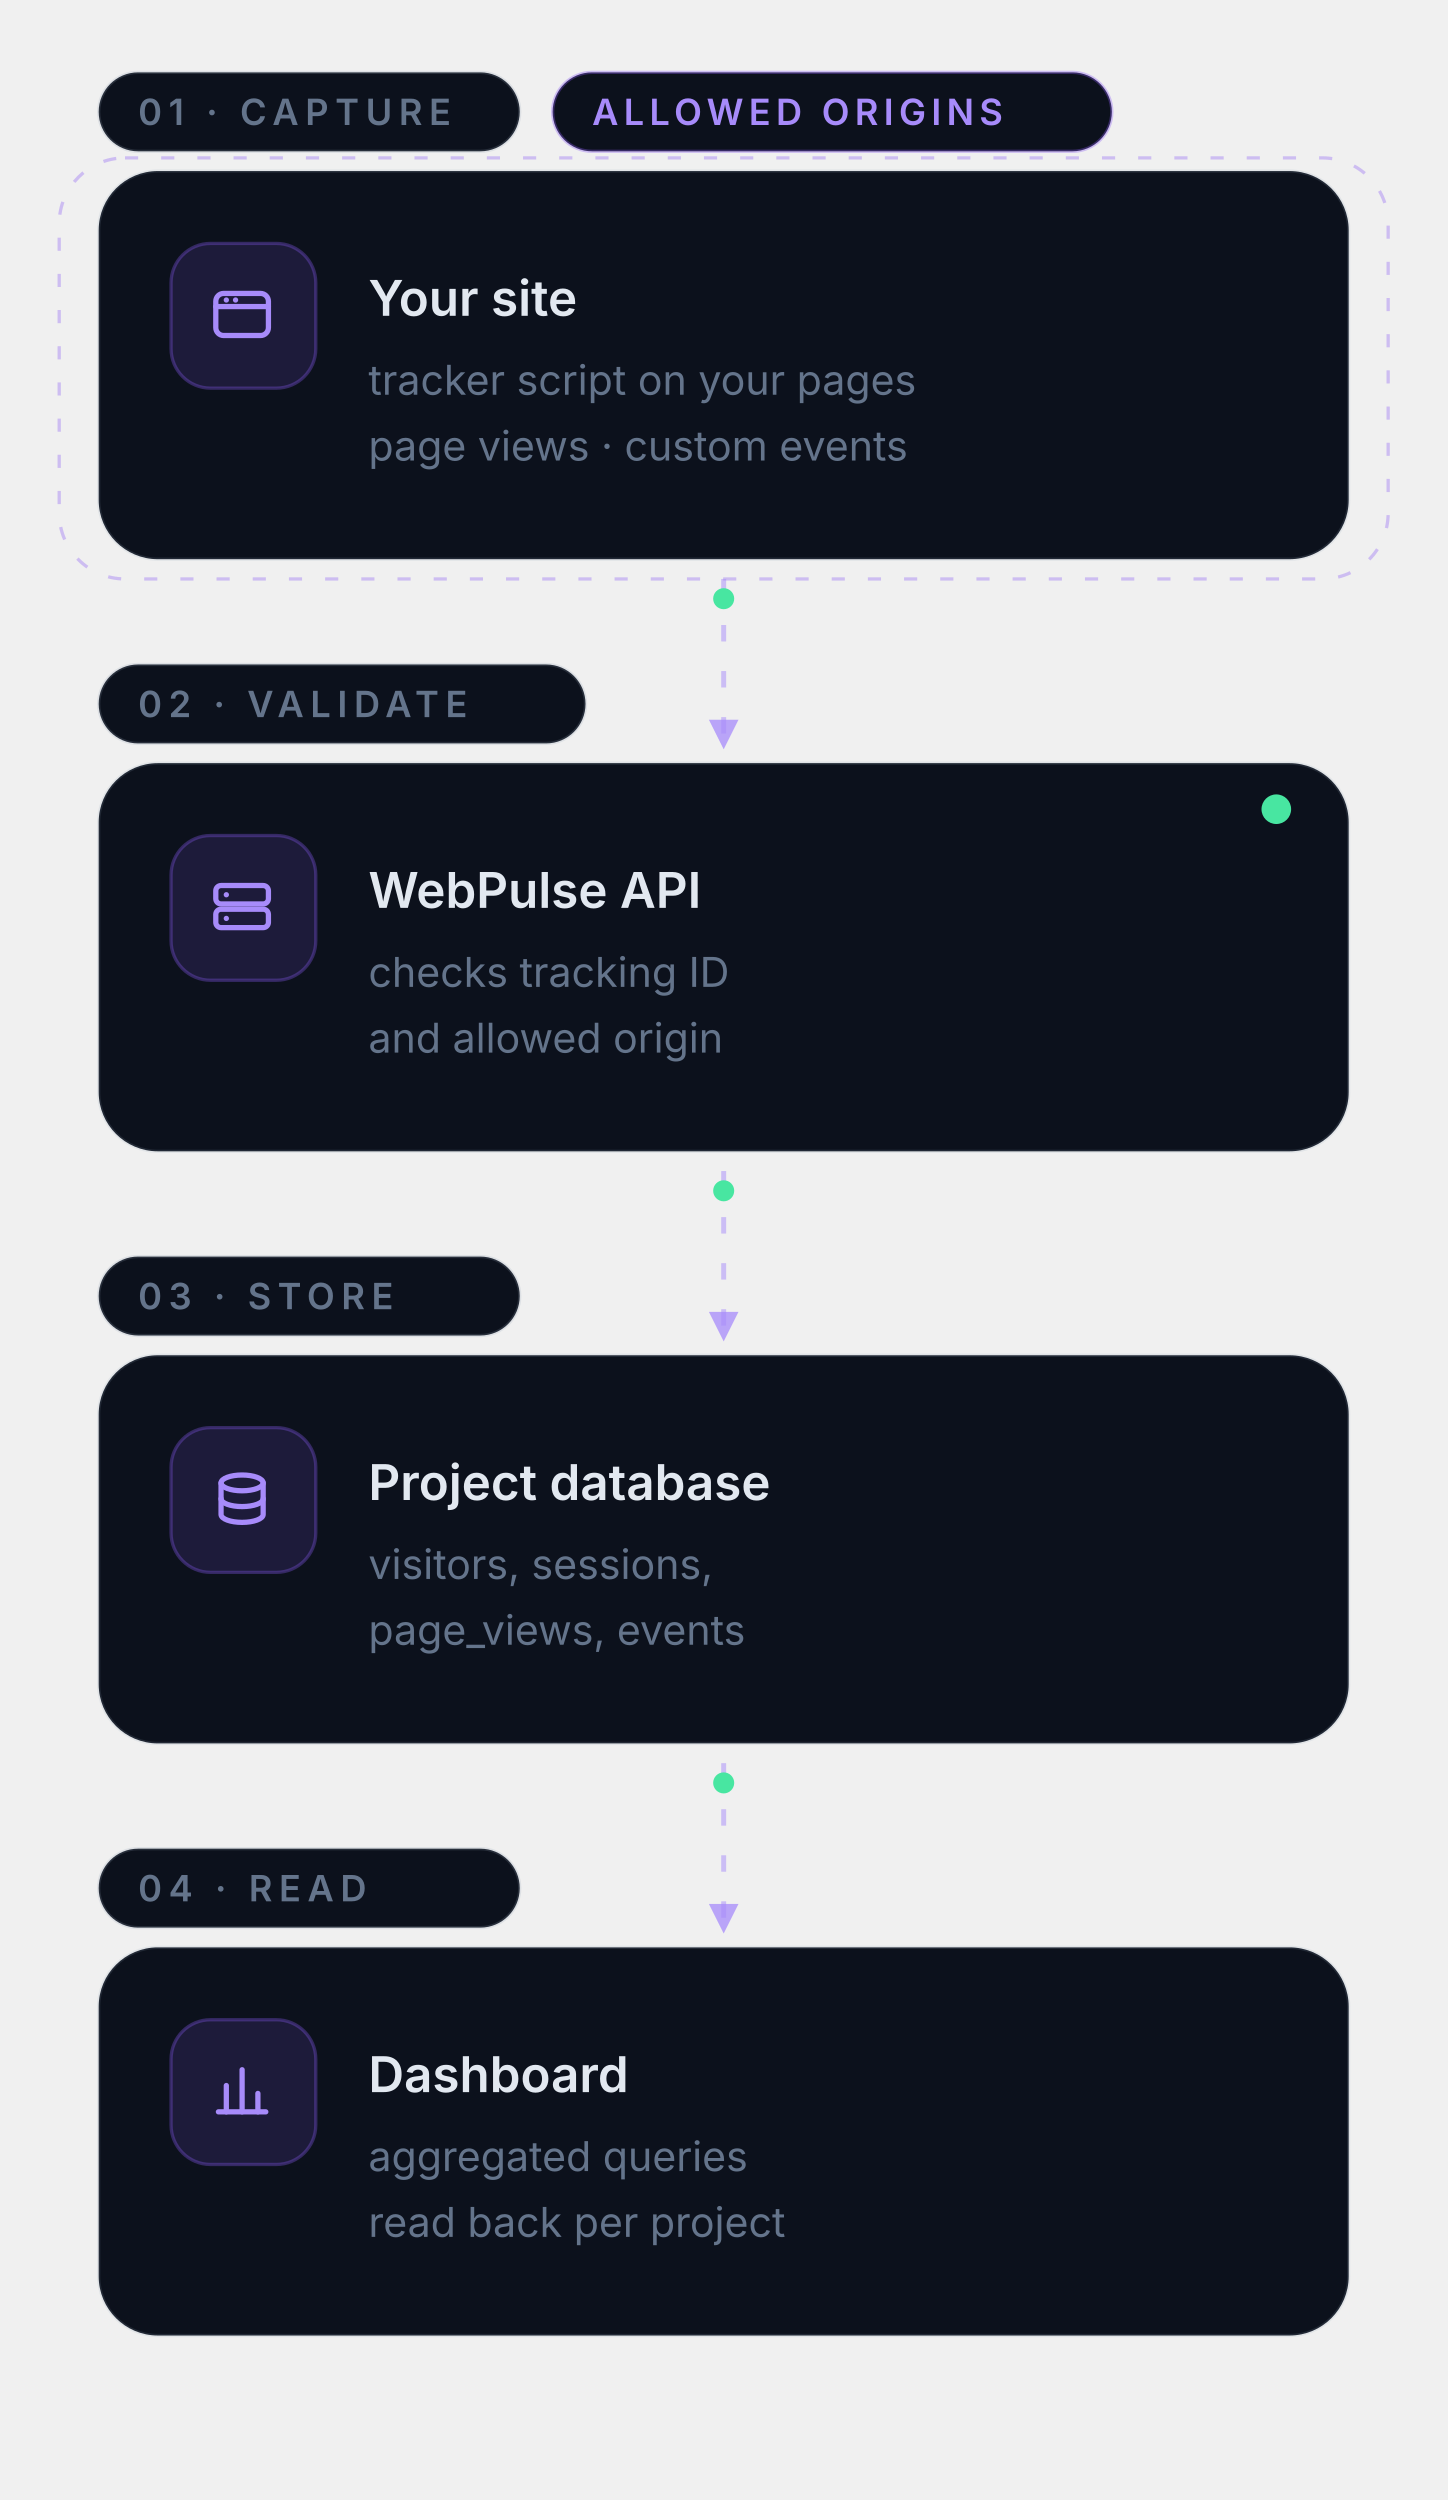
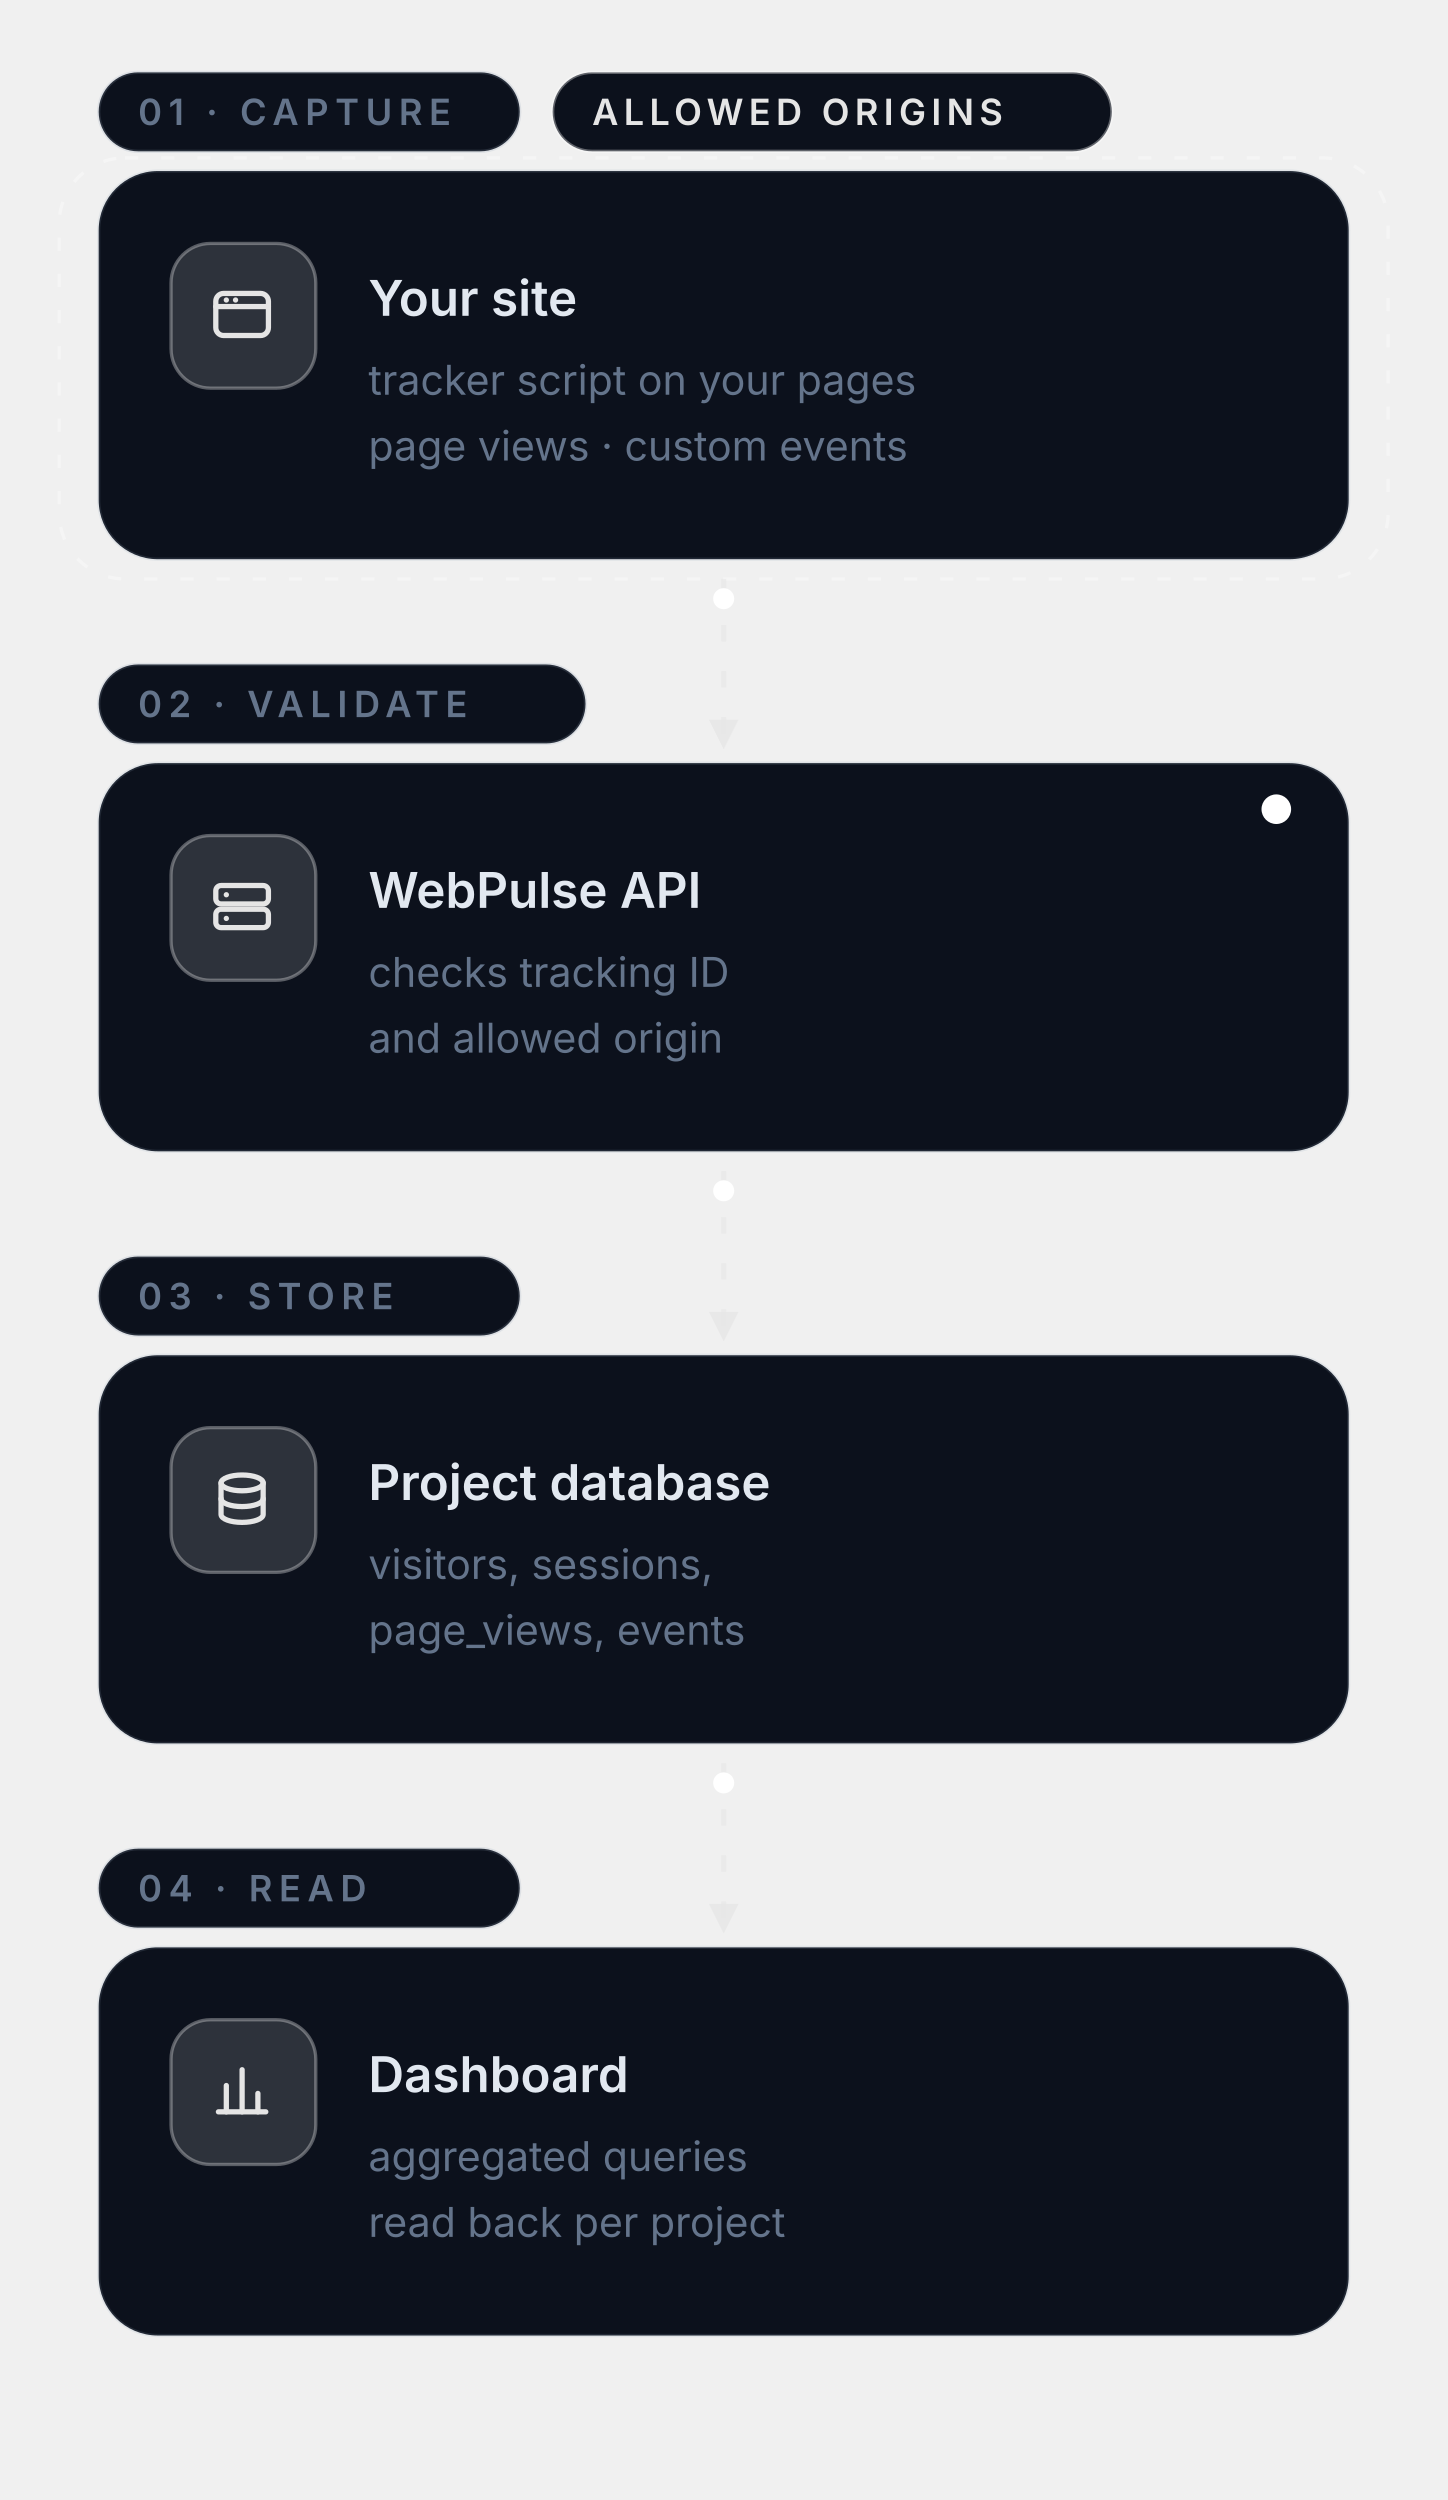
<svg xmlns="http://www.w3.org/2000/svg" viewBox="0 0 440 760" width="440" height="760" fill="none" role="img" aria-labelledby="ammTitle">
  <defs>
    <marker id="ammArrow" viewBox="0 0 10 10" refX="8" refY="5" markerWidth="6" markerHeight="6" orient="auto-start-reverse">
-       <path d="M0 0 10 5 0 10z" fill="#A78BFA" fill-opacity="0.75" />
+       <path d="M0 0 10 5 0 10z" fill="#E5E5E5" fill-opacity="0.75" />
    </marker>
  </defs>
  <style>
    text { font-family: Inter, 'Segoe UI', system-ui, -apple-system, sans-serif; }

    .amm-march { stroke-dasharray: 5 9; animation: ammMarch 1.5s linear infinite; }
    @keyframes ammMarch { to { stroke-dashoffset: -28; } }

    .amm-travel { animation: ammTravel 2s cubic-bezier(0.45, 0.05, 0.55, 0.95) infinite; }
    @keyframes ammTravel {
      0%   { transform: translate(0, 0); opacity: 0; }
      15%  { opacity: 1; }
      85%  { opacity: 1; }
      100% { transform: translate(0, 42px); opacity: 0; }
    }
    .amm-d1 { animation-delay: -0.1s; }
    .amm-d2 { animation-delay: -0.9s; }
    .amm-d3 { animation-delay: -1.5s; }

    .amm-fade { animation: ammFade 0.8s cubic-bezier(0.16, 0.84, 0.44, 1) both; }
    @keyframes ammFade { from { opacity: 0; transform: translateY(10px); } }
    .amm-s1 { animation-delay: 0.05s; }
    .amm-s2 { animation-delay: 0.18s; }
    .amm-s3 { animation-delay: 0.31s; }
    .amm-s4 { animation-delay: 0.44s; }

    .amm-pulse { transform-box: fill-box; transform-origin: center; animation: ammPulse 2.6s ease-in-out infinite; }
    @keyframes ammPulse { 0%, 100% { opacity: 0.6; } 50% { opacity: 1; } }

    @media (prefers-reduced-motion: reduce) {
      .amm-march, .amm-fade, .amm-pulse { animation: none !important; }
      .amm-travel { animation: none !important; opacity: 0 !important; }
    }
  </style>
  <g class="amm-fade amm-s1">
    <rect x="30" y="22" width="128" height="24" rx="12" fill="#0C111C" stroke="#94A3B8" stroke-opacity="0.2" />
    <text x="42" y="38" font-size="11" font-weight="600" letter-spacing="2" fill="#64748B">01 · CAPTURE</text>
-     <rect x="168" y="22" width="170" height="24" rx="12" fill="#0C111C" stroke="#8B5CF6" stroke-opacity="0.34" />
-     <text x="180" y="38" font-size="11" font-weight="600" letter-spacing="1.6" fill="#A78BFA">ALLOWED ORIGINS</text>
-     <rect x="18" y="48" width="404" height="128" rx="20" stroke="#8B5CF6" stroke-opacity="0.34" stroke-dasharray="4 7" />
+     <rect x="168" y="22" width="170" height="24" rx="12" fill="#0C111C" stroke="#FFFFFF" stroke-opacity="0.34" />
+     <text x="180" y="38" font-size="11" font-weight="600" letter-spacing="1.6" fill="#E5E5E5">ALLOWED ORIGINS</text>
+     <rect x="18" y="48" width="404" height="128" rx="20" stroke="#FFFFFF" stroke-opacity="0.34" stroke-dasharray="4 7" />
    <rect x="30" y="52" width="380" height="118" rx="18" fill="#0C111C" stroke="#94A3B8" stroke-opacity="0.16" />
-     <rect x="52" y="74" width="44" height="44" rx="12" fill="#8B5CF6" fill-opacity="0.14" stroke="#8B5CF6" stroke-opacity="0.32" />
-     <g transform="translate(64,86) scale(0.8)" stroke="#A78BFA" stroke-width="2" stroke-linecap="round" stroke-linejoin="round" fill="none">
+     <rect x="52" y="74" width="44" height="44" rx="12" fill="#FFFFFF" fill-opacity="0.14" stroke="#FFFFFF" stroke-opacity="0.32" />
+     <g transform="translate(64,86) scale(0.8)" stroke="#E5E5E5" stroke-width="2" stroke-linecap="round" stroke-linejoin="round" fill="none">
      <rect x="2" y="4" width="20" height="16" rx="3" />
      <path d="M2 9h20" />
      <path d="M6 6.5h.01M9.5 6.5h.01" />
    </g>
    <text x="112" y="96" font-size="15" font-weight="600" fill="#E2E8F0">Your site</text>
    <text x="112" y="120" font-size="12.5" fill="#64748B">tracker script on your pages</text>
    <text x="112" y="140" font-size="12.5" fill="#64748B">page views · custom events</text>
  </g>
-   <g stroke="#A78BFA" stroke-opacity="0.5" stroke-width="1.5" marker-end="url(#ammArrow)">
+   <g stroke="#E5E5E5" stroke-opacity="0.5" stroke-width="1.5" marker-end="url(#ammArrow)">
    <line x1="220" y1="176" x2="220" y2="226" class="amm-march" />
  </g>
-   <g fill="#48E6A1">
+   <g fill="#FFFFFF">
    <circle class="amm-travel amm-d1" cx="220" cy="182" r="3.2" />
  </g>
  <g class="amm-fade amm-s2">
    <rect x="30" y="202" width="148" height="24" rx="12" fill="#0C111C" stroke="#94A3B8" stroke-opacity="0.2" />
    <text x="42" y="218" font-size="11" font-weight="600" letter-spacing="2" fill="#64748B">02 · VALIDATE</text>
    <rect x="30" y="232" width="380" height="118" rx="18" fill="#0C111C" stroke="#94A3B8" stroke-opacity="0.16" />
-     <circle cx="388" cy="246" r="4.5" fill="#48E6A1" class="amm-pulse" />
-     <rect x="52" y="254" width="44" height="44" rx="12" fill="#8B5CF6" fill-opacity="0.14" stroke="#8B5CF6" stroke-opacity="0.32" />
-     <g transform="translate(64,266) scale(0.8)" stroke="#A78BFA" stroke-width="2" stroke-linecap="round" stroke-linejoin="round" fill="none">
+     <circle cx="388" cy="246" r="4.5" fill="#FFFFFF" class="amm-pulse" />
+     <rect x="52" y="254" width="44" height="44" rx="12" fill="#FFFFFF" fill-opacity="0.14" stroke="#FFFFFF" stroke-opacity="0.32" />
+     <g transform="translate(64,266) scale(0.8)" stroke="#E5E5E5" stroke-width="2" stroke-linecap="round" stroke-linejoin="round" fill="none">
      <rect x="2" y="4" width="20" height="7" rx="2" />
      <rect x="2" y="13" width="20" height="7" rx="2" />
      <path d="M6 7.5h.01M6 16.5h.01" />
    </g>
    <text x="112" y="276" font-size="15" font-weight="600" fill="#E2E8F0">WebPulse API</text>
    <text x="112" y="300" font-size="12.5" fill="#64748B">checks tracking ID</text>
    <text x="112" y="320" font-size="12.5" fill="#64748B">and allowed origin</text>
  </g>
-   <g stroke="#A78BFA" stroke-opacity="0.5" stroke-width="1.5" marker-end="url(#ammArrow)">
+   <g stroke="#E5E5E5" stroke-opacity="0.5" stroke-width="1.5" marker-end="url(#ammArrow)">
    <line x1="220" y1="356" x2="220" y2="406" class="amm-march" />
  </g>
-   <g fill="#48E6A1">
+   <g fill="#FFFFFF">
    <circle class="amm-travel amm-d2" cx="220" cy="362" r="3.2" />
  </g>
  <g class="amm-fade amm-s3">
    <rect x="30" y="382" width="128" height="24" rx="12" fill="#0C111C" stroke="#94A3B8" stroke-opacity="0.2" />
    <text x="42" y="398" font-size="11" font-weight="600" letter-spacing="2" fill="#64748B">03 · STORE</text>
    <rect x="30" y="412" width="380" height="118" rx="18" fill="#0C111C" stroke="#94A3B8" stroke-opacity="0.16" />
-     <rect x="52" y="434" width="44" height="44" rx="12" fill="#8B5CF6" fill-opacity="0.14" stroke="#8B5CF6" stroke-opacity="0.32" />
-     <g transform="translate(64,446) scale(0.8)" stroke="#A78BFA" stroke-width="2" stroke-linecap="round" stroke-linejoin="round" fill="none">
+     <rect x="52" y="434" width="44" height="44" rx="12" fill="#FFFFFF" fill-opacity="0.14" stroke="#FFFFFF" stroke-opacity="0.32" />
+     <g transform="translate(64,446) scale(0.8)" stroke="#E5E5E5" stroke-width="2" stroke-linecap="round" stroke-linejoin="round" fill="none">
      <ellipse cx="12" cy="6" rx="8" ry="3" />
      <path d="M4 6v6c0 1.7 3.6 3 8 3s8-1.3 8-3V6" />
      <path d="M4 12v6c0 1.7 3.6 3 8 3s8-1.3 8-3v-6" />
    </g>
    <text x="112" y="456" font-size="15" font-weight="600" fill="#E2E8F0">Project database</text>
    <text x="112" y="480" font-size="12.5" font-family="ui-monospace, SFMono-Regular, Menlo, monospace" fill="#64748B">visitors, sessions,</text>
    <text x="112" y="500" font-size="12.5" font-family="ui-monospace, SFMono-Regular, Menlo, monospace" fill="#64748B">page_views, events</text>
  </g>
-   <g stroke="#A78BFA" stroke-opacity="0.5" stroke-width="1.5" marker-end="url(#ammArrow)">
+   <g stroke="#E5E5E5" stroke-opacity="0.5" stroke-width="1.5" marker-end="url(#ammArrow)">
    <line x1="220" y1="536" x2="220" y2="586" class="amm-march" />
  </g>
-   <g fill="#48E6A1">
+   <g fill="#FFFFFF">
    <circle class="amm-travel amm-d3" cx="220" cy="542" r="3.2" />
  </g>
  <g class="amm-fade amm-s4">
    <rect x="30" y="562" width="128" height="24" rx="12" fill="#0C111C" stroke="#94A3B8" stroke-opacity="0.2" />
    <text x="42" y="578" font-size="11" font-weight="600" letter-spacing="2" fill="#64748B">04 · READ</text>
    <rect x="30" y="592" width="380" height="118" rx="18" fill="#0C111C" stroke="#94A3B8" stroke-opacity="0.16" />
-     <rect x="52" y="614" width="44" height="44" rx="12" fill="#8B5CF6" fill-opacity="0.14" stroke="#8B5CF6" stroke-opacity="0.32" />
-     <g transform="translate(64,626) scale(0.8)" stroke="#A78BFA" stroke-width="2" stroke-linecap="round" stroke-linejoin="round" fill="none">
+     <rect x="52" y="614" width="44" height="44" rx="12" fill="#FFFFFF" fill-opacity="0.14" stroke="#FFFFFF" stroke-opacity="0.32" />
+     <g transform="translate(64,626) scale(0.8)" stroke="#E5E5E5" stroke-width="2" stroke-linecap="round" stroke-linejoin="round" fill="none">
      <path d="M3 20h18" />
      <path d="M6 20V10M12 20V4M18 20v-7" />
    </g>
    <text x="112" y="636" font-size="15" font-weight="600" fill="#E2E8F0">Dashboard</text>
    <text x="112" y="660" font-size="12.5" fill="#64748B">aggregated queries</text>
    <text x="112" y="680" font-size="12.5" fill="#64748B">read back per project</text>
  </g>
</svg>
